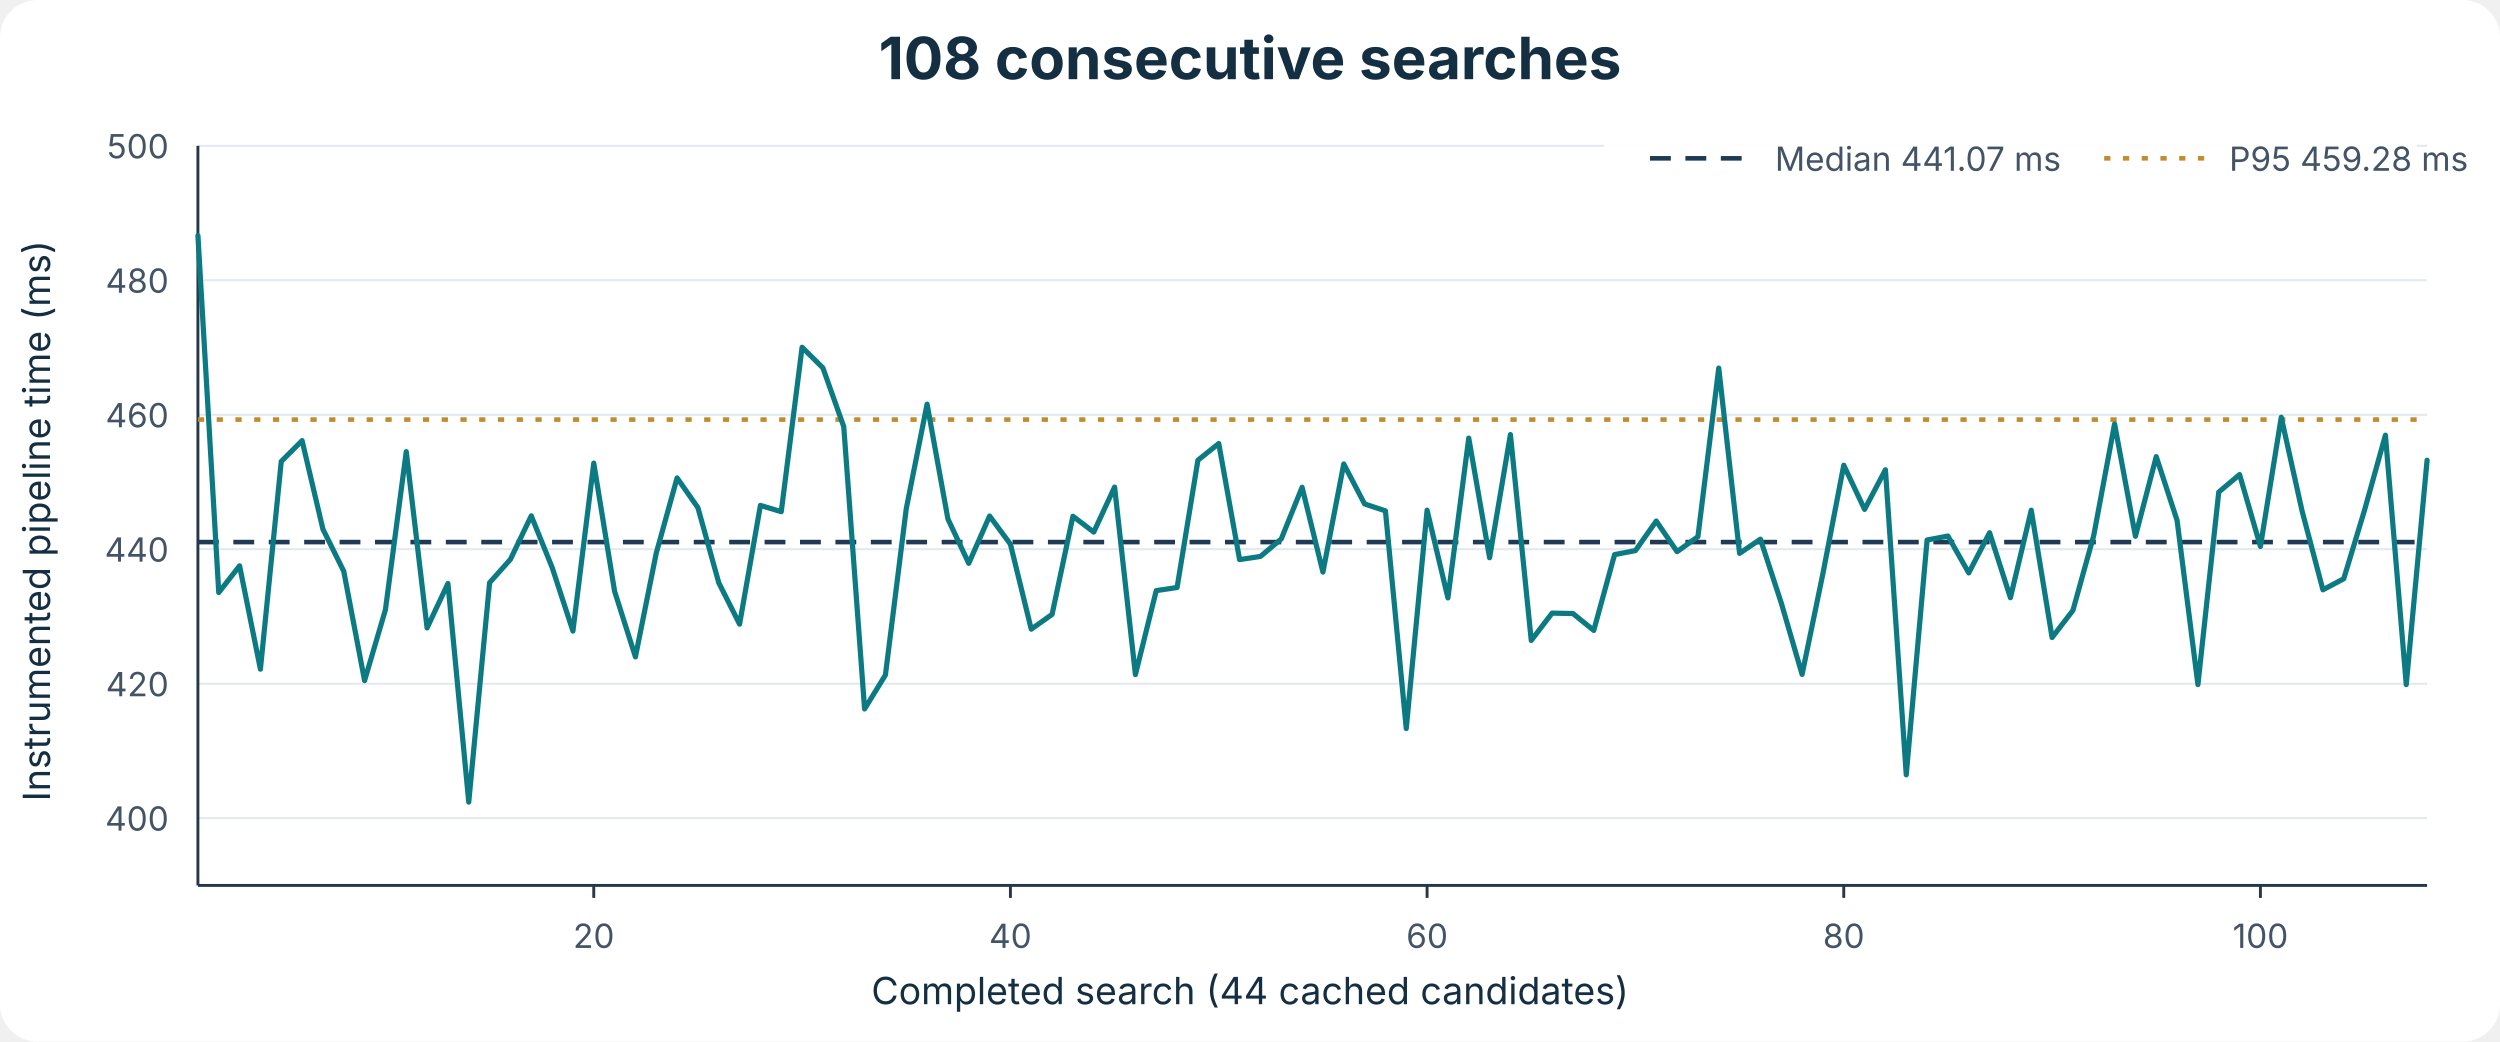
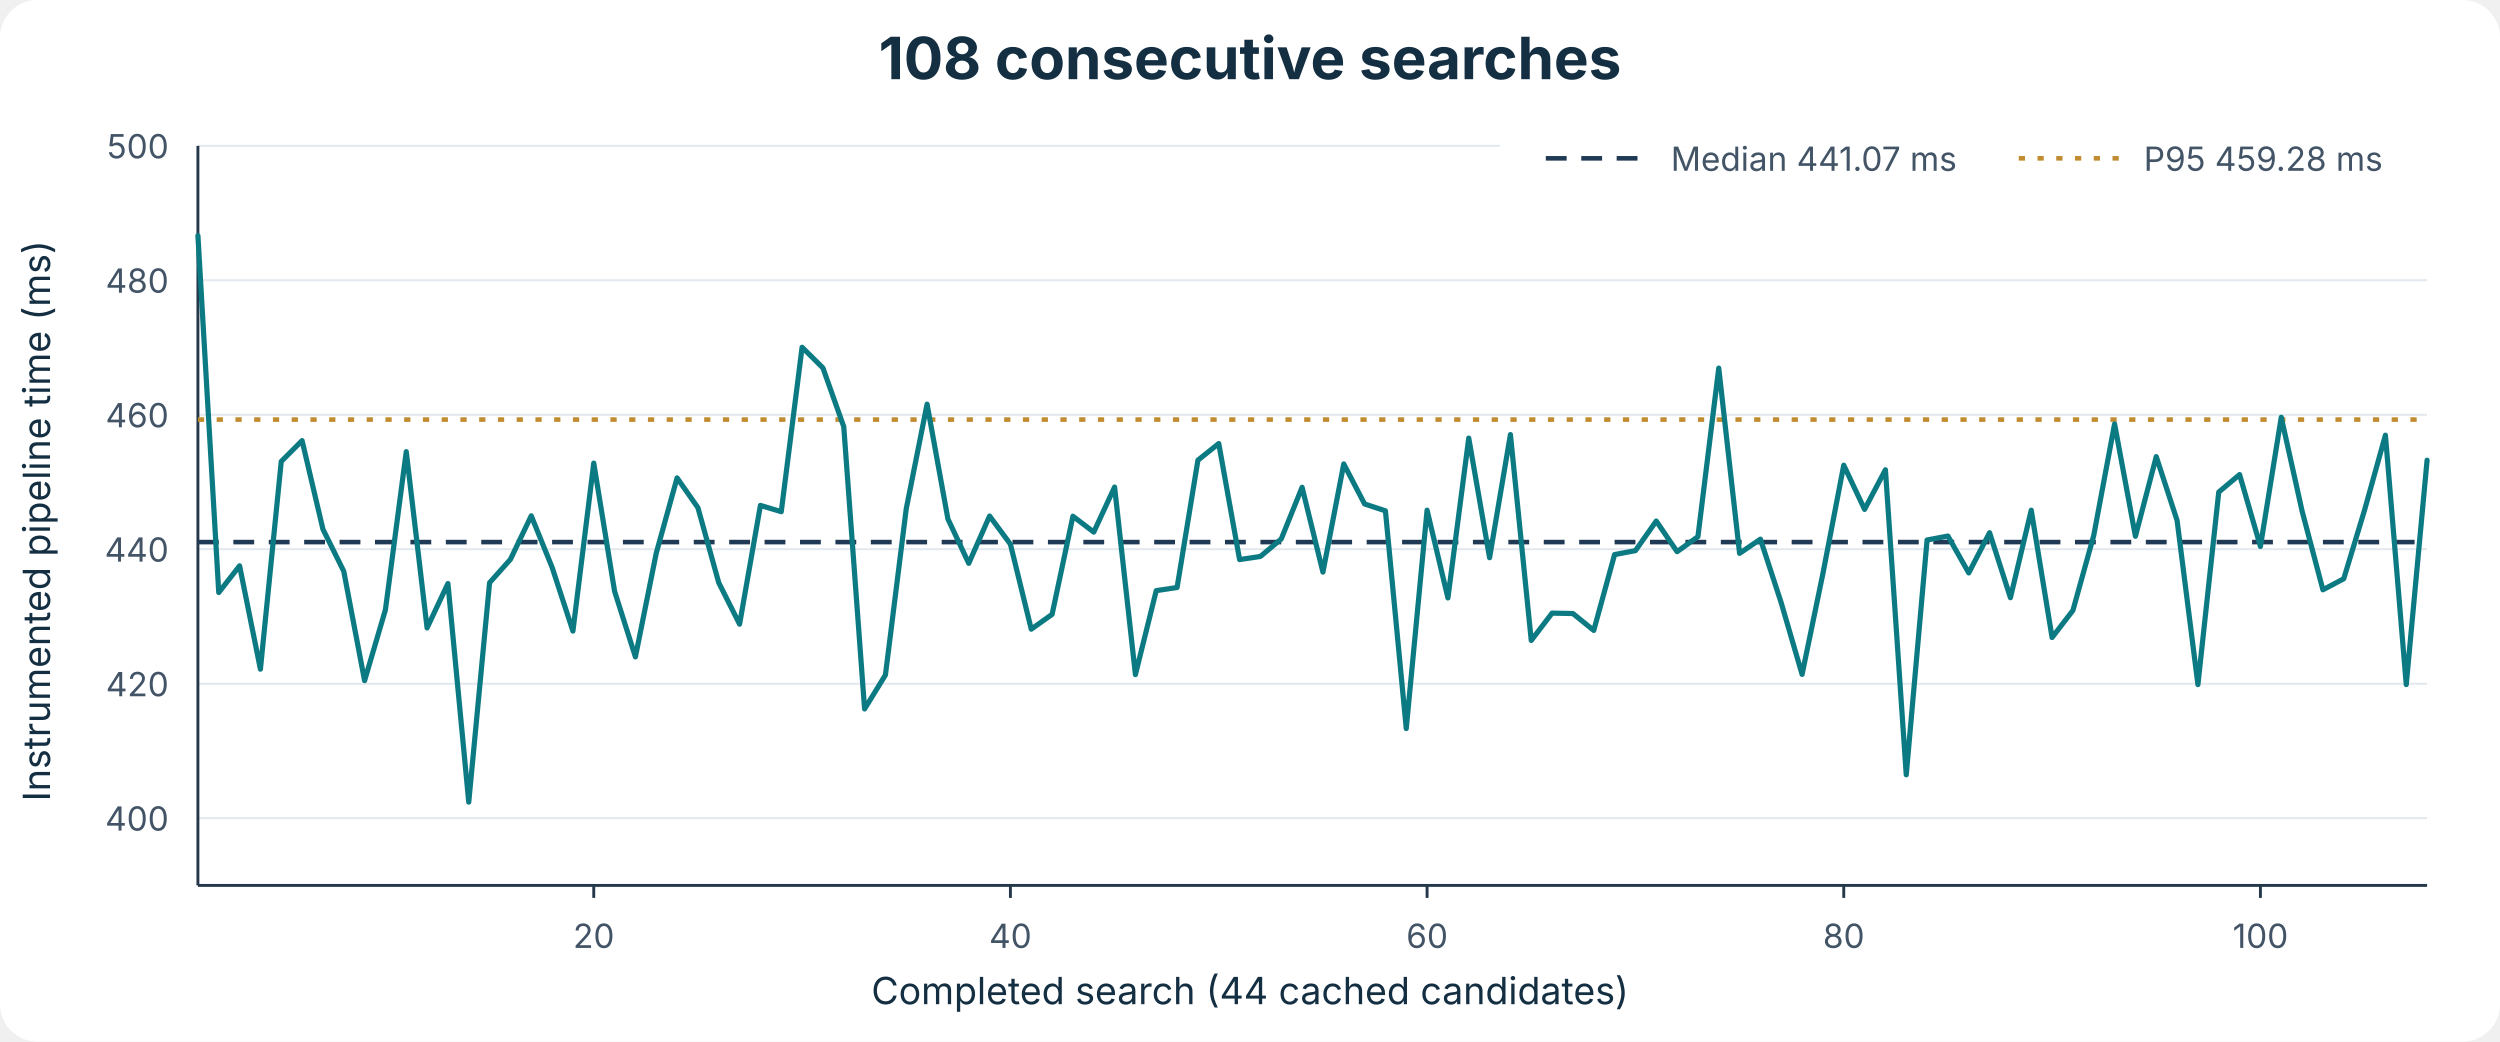
<svg xmlns="http://www.w3.org/2000/svg" width="1200" height="500" viewBox="0 0 1200 500" role="img" aria-labelledby="title desc">
  <style>.grid{stroke:#e3e9ee;stroke-width:1}.axis{stroke:#24384a;stroke-width:1.4}.tick{font:16px Inter,Segoe UI,Arial,sans-serif;fill:#425466}.label{font:18px Inter,Segoe UI,Arial,sans-serif;fill:#142e42}.title{font:700 28px Inter,Segoe UI,Arial,sans-serif;fill:#142e42}.series{fill:none;stroke:#0b7a82;stroke-width:2.5;stroke-linejoin:round;stroke-linecap:round}.median{stroke:#203a55;stroke-width:2.2;stroke-dasharray:10 7}.p95{stroke:#c18b2f;stroke-width:2.2;stroke-dasharray:3 6}</style>
  <rect width="1200" height="500" rx="18" fill="#fff" />
  <text x="600" y="38" class="title" text-anchor="middle">108 consecutive searches</text>
  <line x1="95" y1="392.7" x2="1165" y2="392.7" class="grid" />
  <text x="81" y="398.7" class="tick" text-anchor="end">400</text>
  <line x1="95" y1="328.2" x2="1165" y2="328.2" class="grid" />
  <text x="81" y="334.2" class="tick" text-anchor="end">420</text>
  <line x1="95" y1="263.6" x2="1165" y2="263.6" class="grid" />
  <text x="81" y="269.6" class="tick" text-anchor="end">440</text>
  <line x1="95" y1="199.1" x2="1165" y2="199.1" class="grid" />
  <text x="81" y="205.1" class="tick" text-anchor="end">460</text>
  <line x1="95" y1="134.5" x2="1165" y2="134.5" class="grid" />
  <text x="81" y="140.5" class="tick" text-anchor="end">480</text>
  <line x1="95" y1="70.0" x2="1165" y2="70.0" class="grid" />
  <text x="81" y="76.0" class="tick" text-anchor="end">500</text>
  <line x1="95" y1="70" x2="95" y2="425" class="axis" />
  <line x1="95" y1="425" x2="1165" y2="425" class="axis" />
  <line x1="285.0" y1="425" x2="285.0" y2="431" class="axis" />
  <text x="285.0" y="455" class="tick" text-anchor="middle">20</text>
  <line x1="485.0" y1="425" x2="485.0" y2="431" class="axis" />
  <text x="485.0" y="455" class="tick" text-anchor="middle">40</text>
  <line x1="685.0" y1="425" x2="685.0" y2="431" class="axis" />
  <text x="685.0" y="455" class="tick" text-anchor="middle">60</text>
  <line x1="885.0" y1="425" x2="885.0" y2="431" class="axis" />
  <text x="885.0" y="455" class="tick" text-anchor="middle">80</text>
  <line x1="1085.0" y1="425" x2="1085.0" y2="431" class="axis" />
  <text x="1085.0" y="455" class="tick" text-anchor="middle">100</text>
  <line x1="95" y1="260.2" x2="1165" y2="260.2" class="median" />
  <line x1="95" y1="201.4" x2="1165" y2="201.4" class="p95" />
  <polyline points="95.0,113.1 105.0,284.4 115.0,271.6 125.0,321.2 135.0,221.5 145.0,211.5 155.0,254.0 165.0,274.2 175.0,326.7 185.0,292.7 195.0,216.8 205.0,301.4 215.0,280.1 225.0,385.0 235.0,279.7 245.0,268.5 255.0,247.6 265.0,272.3 275.0,302.9 285.0,222.3 295.0,283.8 305.0,315.3 315.0,265.5 325.0,229.4 335.0,243.7 345.0,279.7 355.0,299.6 365.0,242.6 375.0,245.6 385.0,166.7 395.0,176.6 405.0,204.8 415.0,340.3 425.0,324.0 435.0,244.2 445.0,194.0 455.0,249.1 465.0,270.4 475.0,247.7 485.0,261.2 495.0,302.0 505.0,294.9 515.0,247.8 525.0,255.4 535.0,233.8 545.0,323.8 555.0,283.5 565.0,282.0 575.0,220.9 585.0,212.9 595.0,268.6 605.0,267.1 615.0,258.7 625.0,233.9 635.0,274.6 645.0,222.7 655.0,241.9 665.0,245.2 675.0,349.7 685.0,244.9 695.0,287.0 705.0,210.3 715.0,267.7 725.0,208.6 735.0,307.4 745.0,294.3 755.0,294.5 765.0,302.6 775.0,266.2 785.0,264.3 795.0,250.1 805.0,264.8 815.0,257.6 825.0,176.7 835.0,265.6 845.0,258.8 855.0,289.4 865.0,323.7 875.0,275.3 885.0,223.3 895.0,244.5 905.0,225.5 915.0,371.9 925.0,259.2 935.0,257.3 945.0,275.0 955.0,255.7 965.0,286.9 975.0,244.9 985.0,306.0 995.0,293.0 1005.0,257.0 1015.0,203.5 1025.0,257.4 1035.0,219.2 1045.0,249.8 1055.0,328.6 1065.0,236.2 1075.0,227.8 1085.0,262.3 1095.0,200.3 1105.0,245.3 1115.0,283.1 1125.0,277.8 1135.0,244.8 1145.0,208.9 1155.0,328.6 1165.0,220.9" class="series" />
-   <rect x="770" y="55" width="390" height="42" rx="9" fill="#fff" opacity=".94" />
-   <line x1="792" y1="76" x2="842" y2="76" class="median" />
-   <text x="852" y="82" class="tick">Median 441.07 ms</text>
-   <line x1="1010" y1="76" x2="1060" y2="76" class="p95" />
-   <text x="1070" y="82" class="tick">P95 459.28 ms</text>
+   <rect x="720" y="55" width="445" height="42" rx="9" fill="#fff" opacity=".94" />
+   <line x1="742" y1="76" x2="792" y2="76" class="median" />
+   <text x="802" y="82" class="tick">Median 441.07 ms</text>
+   <line x1="969" y1="76" x2="1019" y2="76" class="p95" />
+   <text x="1029" y="82" class="tick">P95 459.28 ms</text>
  <text x="600" y="482" class="label" text-anchor="middle">Completed search (44 cached candidates)</text>
  <text x="24" y="250" class="label" text-anchor="middle" transform="rotate(-90 24 250)">Instrumented pipeline time (ms)</text>
</svg>
